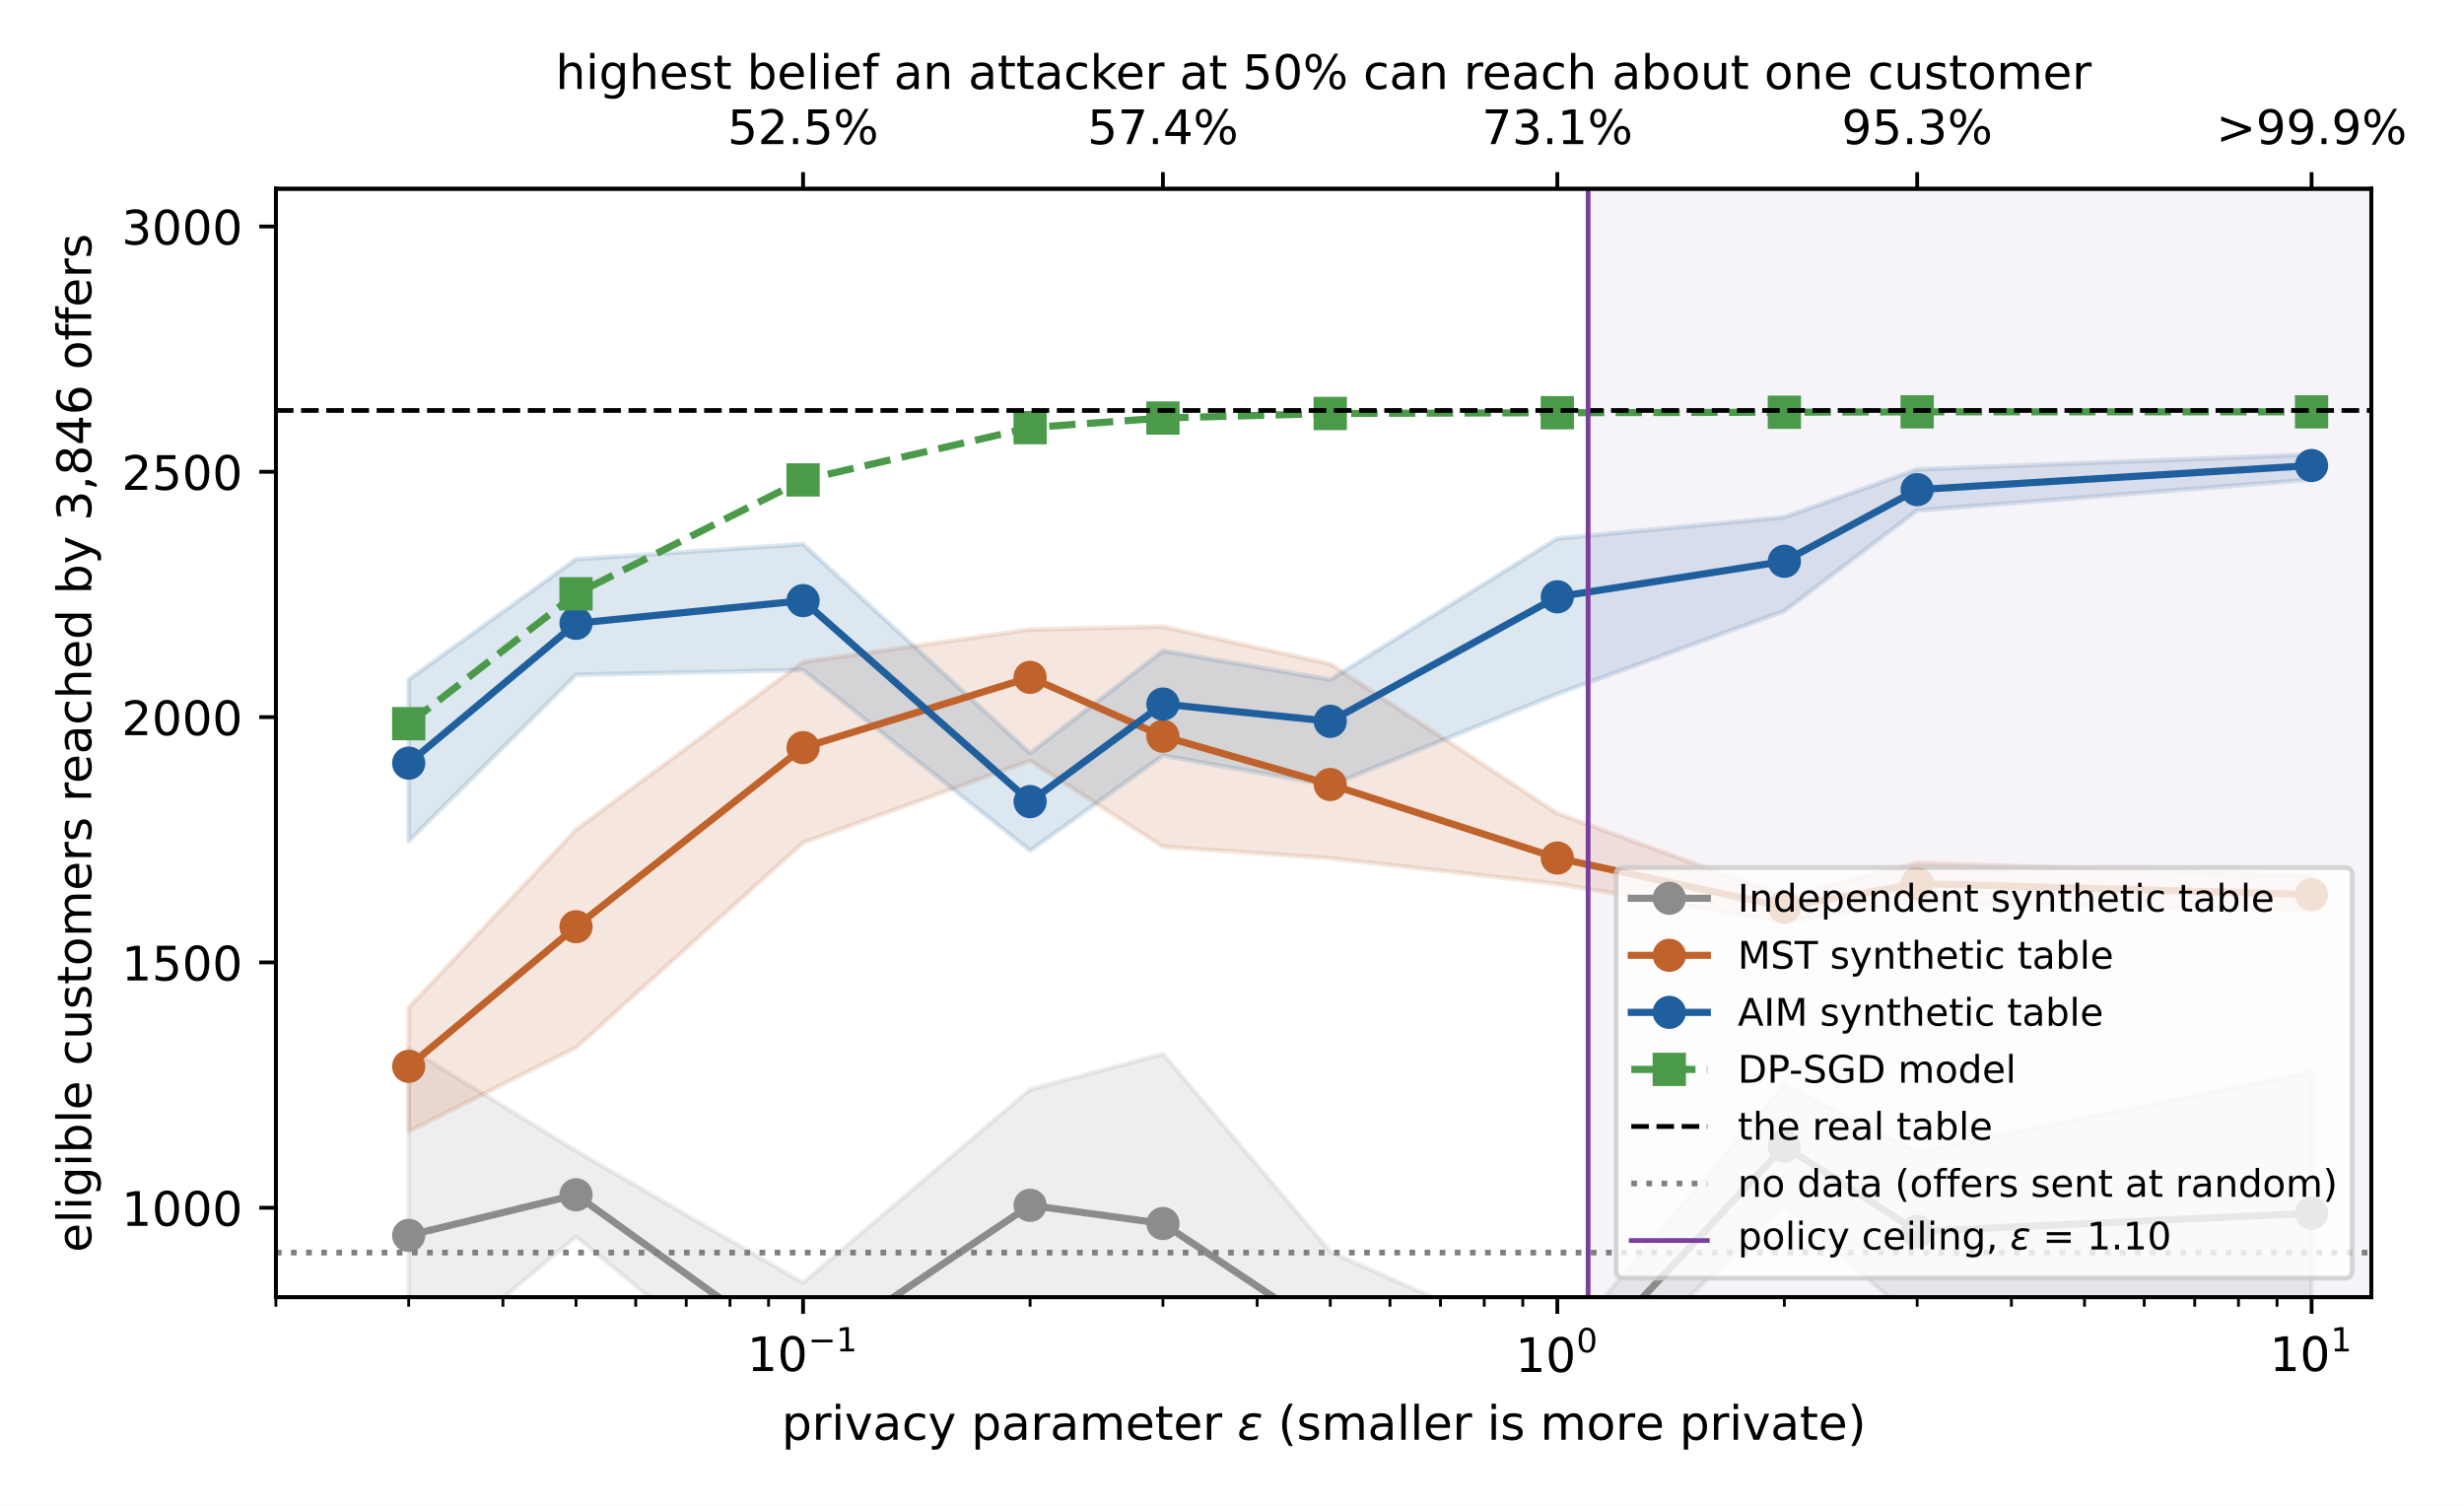
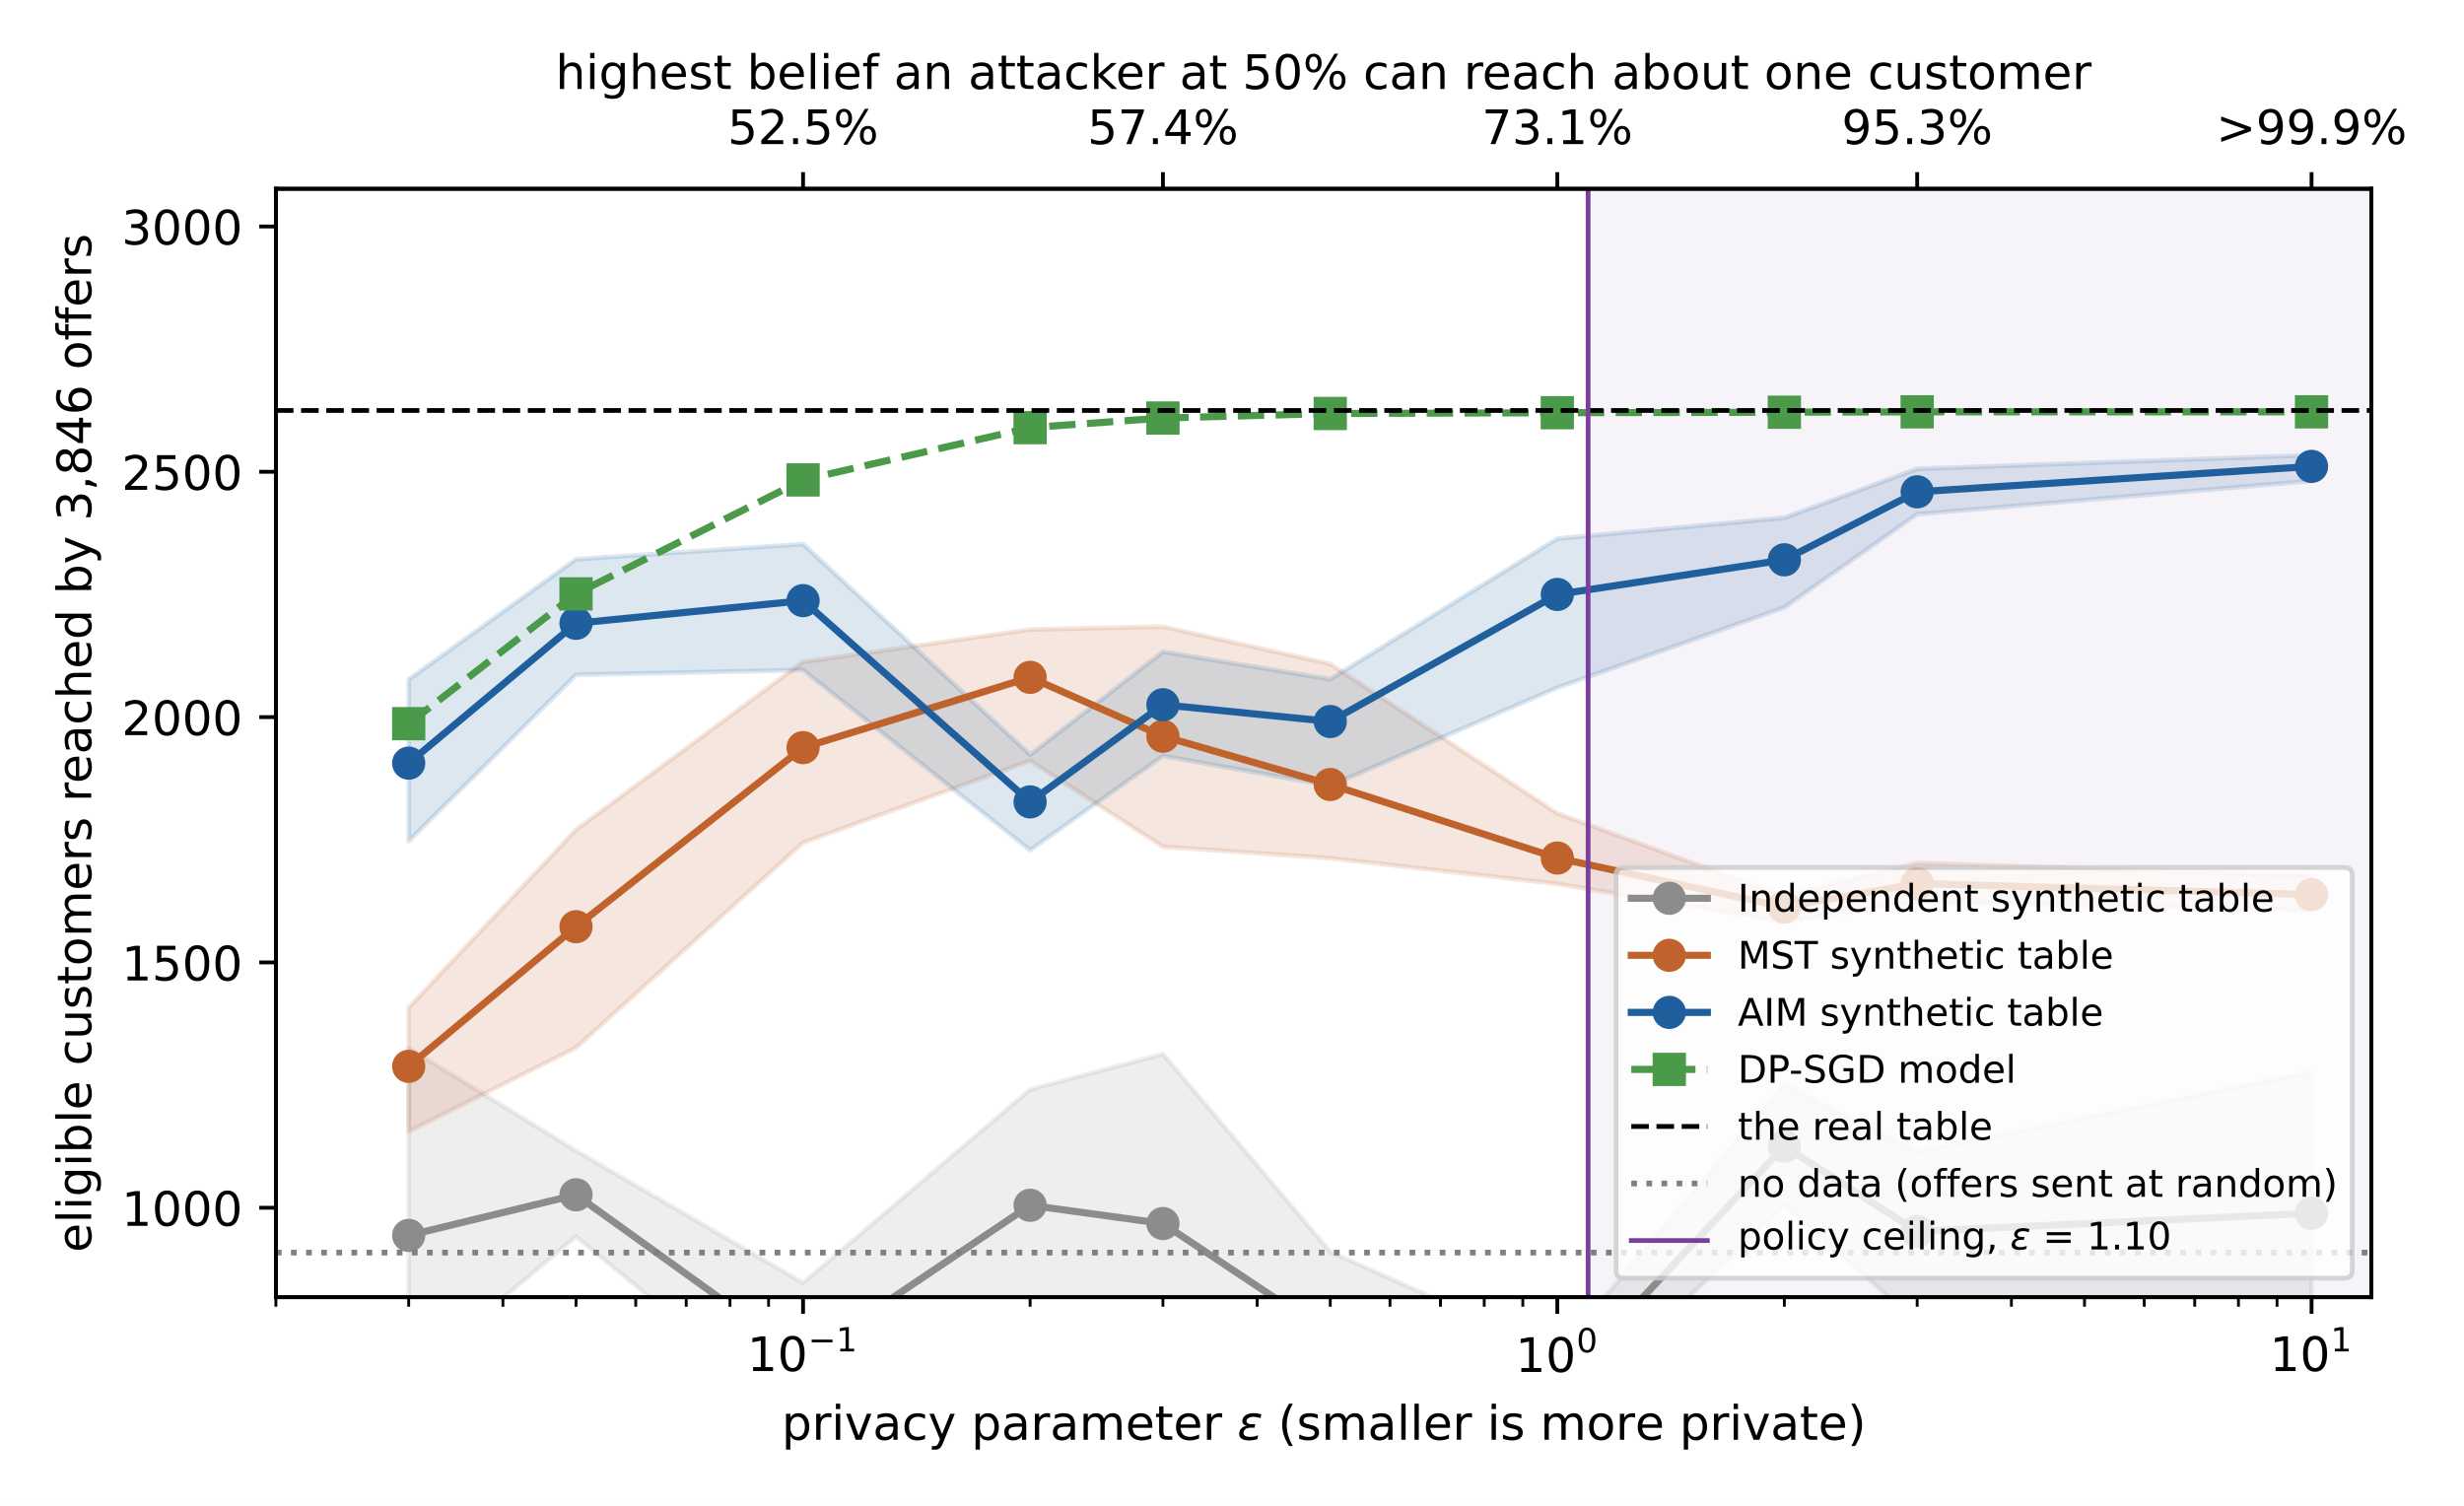
<svg xmlns="http://www.w3.org/2000/svg" xmlns:xlink="http://www.w3.org/1999/xlink" width="518.4pt" height="316.8pt" viewBox="0 0 518.4 316.8" version="1.1">
  <defs>
    <style type="text/css">*{stroke-linejoin: round; stroke-linecap: butt}</style>
  </defs>
  <g id="figure_1">
    <g id="patch_1">
      <path d="M 0 316.8  L 518.4 316.8  L 518.4 0  L 0 0  z " style="fill: #ffffff" />
    </g>
    <g id="axes_1">
      <g id="patch_2">
        <path d="M 58.042 272.915  L 498.891 272.915  L 498.891 39.72  L 58.042 39.72  z " style="fill: #ffffff" />
      </g>
      <g id="FillBetweenPolyCollection_1">
        <defs>
          <path id="m046c547643" d="M 85.985 -96.294  L 85.985 -27.052  L 121.189 -56.636  L 168.958 -17.225  L 216.726 -40.471  L 244.669 -16.956  L 279.873 -20.817  L 327.642 -17.142  L 375.411 -63.304  L 403.353 -38.592  L 486.326 -21.932  L 486.326 -91.257  L 486.326 -91.257  L 403.353 -74.473  L 375.411 -88.614  L 327.642 -32.172  L 279.873 -53.436  L 244.669 -95.055  L 216.726 -87.582  L 168.958 -46.912  L 121.189 -74.679  L 85.985 -96.294  z " style="stroke: #8c8c8c; stroke-opacity: 0.15" />
        </defs>
        <g clip-path="url(#p48dd86b86d)">
          <use xlink:href="#m046c547643" x="0" y="316.8" style="fill: #8c8c8c; fill-opacity: 0.15; stroke: #8c8c8c; stroke-opacity: 0.15" />
        </g>
      </g>
      <g id="FillBetweenPolyCollection_2">
        <defs>
          <path id="m3405b8606b" d="M 85.985 -104.82  L 85.985 -78.767  L 121.189 -96.377  L 168.958 -139.503  L 216.726 -156.742  L 244.669 -138.657  L 279.873 -136.242  L 327.642 -130.833  L 375.411 -122.864  L 403.353 -127.096  L 486.326 -125.217  L 486.326 -132.546  L 486.326 -132.546  L 403.353 -135.23  L 375.411 -128.19  L 327.642 -145.676  L 279.873 -177.098  L 244.669 -184.963  L 216.726 -184.364  L 168.958 -177.531  L 121.189 -142.229  L 85.985 -104.82  z " style="stroke: #c0622b; stroke-opacity: 0.15" />
        </defs>
        <g clip-path="url(#p48dd86b86d)">
          <use xlink:href="#m3405b8606b" x="0" y="316.8" style="fill: #c0622b; fill-opacity: 0.15; stroke: #c0622b; stroke-opacity: 0.15" />
        </g>
      </g>
      <g id="FillBetweenPolyCollection_3">
        <defs>
-           <path id="me65c56dc7b" d="M 85.985 -173.836  L 85.985 -139.834  L 121.189 -174.827  L 168.958 -175.838  L 216.726 -137.852  L 244.669 -157.836  L 279.873 -151.539  L 327.642 -170.801  L 375.411 -188.246  L 403.353 -209.407  L 486.326 -215.889  L 486.326 -221.174  L 486.326 -221.174  L 403.353 -218.057  L 375.411 -207.982  L 327.642 -203.523  L 279.873 -173.815  L 244.669 -179.885  L 216.726 -158.352  L 168.958 -202.325  L 121.189 -199.146  L 85.985 -173.836  z " style="stroke: #1f5f9e; stroke-opacity: 0.15" />
+           <path id="ma29a6dd625" d="M 85.985 -173.836  L 85.985 -139.834  L 121.189 -174.827  L 168.958 -175.838  L 216.726 -137.934  L 244.669 -157.753  L 279.873 -151.477  L 327.642 -172.122  L 375.411 -189.01  L 403.353 -208.622  L 486.326 -215.621  L 486.326 -221.03  L 486.326 -221.03  L 403.353 -218.16  L 375.411 -207.858  L 327.642 -203.482  L 279.873 -173.898  L 244.669 -179.678  L 216.726 -158.022  L 168.958 -202.325  L 121.189 -199.146  L 85.985 -173.836  z " style="stroke: #1f5f9e; stroke-opacity: 0.15" />
        </defs>
        <g clip-path="url(#p48dd86b86d)">
-           <use xlink:href="#me65c56dc7b" x="0" y="316.8" style="fill: #1f5f9e; fill-opacity: 0.15; stroke: #1f5f9e; stroke-opacity: 0.15" />
+           <use xlink:href="#ma29a6dd625" x="0" y="316.8" style="fill: #1f5f9e; fill-opacity: 0.15; stroke: #1f5f9e; stroke-opacity: 0.15" />
        </g>
      </g>
      <g id="patch_3">
        <path d="M 334.123 272.915  L 498.891 272.915  L 498.891 39.72  L 334.123 39.72  z " clip-path="url(#p48dd86b86d)" style="fill: #7a3e9d; opacity: 0.06; stroke: #7a3e9d; stroke-linejoin: miter" />
      </g>
      <g id="matplotlib.axis_1">
        <g id="xtick_1">
          <g id="line2d_1">
            <defs>
              <path id="m0643501b7b" d="M 0 0  L 0 3.5  " style="stroke: #000000; stroke-width: 0.8" />
            </defs>
            <g>
              <use xlink:href="#m0643501b7b" x="168.958" y="272.915" style="stroke: #000000; stroke-width: 0.8" />
            </g>
          </g>
          <g id="text_1">
            <g transform="translate(157.2078 289.2153)">
              <text>
                <tspan x="0" y="-0.762" style="font-size: 10px; font-family: 'DejaVu Sans'">1</tspan>
                <tspan x="6.362" y="-0.762" style="font-size: 10px; font-family: 'DejaVu Sans'">0</tspan>
                <tspan x="12.82" y="-4.892" style="font-size: 7px; font-family: 'DejaVu Sans'">−</tspan>
                <tspan x="18.686" y="-4.892" style="font-size: 7px; font-family: 'DejaVu Sans'">1</tspan>
              </text>
            </g>
          </g>
        </g>
        <g id="xtick_2">
          <g id="line2d_2">
            <g>
              <use xlink:href="#m0643501b7b" x="327.642" y="272.915" style="stroke: #000000; stroke-width: 0.8" />
            </g>
          </g>
          <g id="text_2">
            <g transform="translate(318.8418 289.3153)">
              <text>
                <tspan x="0" y="-0.675" style="font-size: 10px; font-family: 'DejaVu Sans'">1</tspan>
                <tspan x="6.362" y="-0.675" style="font-size: 10px; font-family: 'DejaVu Sans'">0</tspan>
                <tspan x="12.82" y="-4.805" style="font-size: 7px; font-family: 'DejaVu Sans'">0</tspan>
              </text>
            </g>
          </g>
        </g>
        <g id="xtick_3">
          <g id="line2d_3">
            <g>
              <use xlink:href="#m0643501b7b" x="486.326" y="272.915" style="stroke: #000000; stroke-width: 0.8" />
            </g>
          </g>
          <g id="text_3">
            <g transform="translate(477.5259 289.2153)">
              <text>
                <tspan x="0" y="-0.762" style="font-size: 10px; font-family: 'DejaVu Sans'">1</tspan>
                <tspan x="6.362" y="-0.762" style="font-size: 10px; font-family: 'DejaVu Sans'">0</tspan>
                <tspan x="12.82" y="-4.892" style="font-size: 7px; font-family: 'DejaVu Sans'">1</tspan>
              </text>
            </g>
          </g>
        </g>
        <g id="xtick_4">
          <g id="line2d_4">
            <defs>
              <path id="md805db2b2f" d="M 0 0  L 0 2  " style="stroke: #000000; stroke-width: 0.6" />
            </defs>
            <g>
              <use xlink:href="#md805db2b2f" x="58.042" y="272.915" style="stroke: #000000; stroke-width: 0.6" />
            </g>
          </g>
        </g>
        <g id="xtick_5">
          <g id="line2d_5">
            <g>
              <use xlink:href="#md805db2b2f" x="85.985" y="272.915" style="stroke: #000000; stroke-width: 0.6" />
            </g>
          </g>
        </g>
        <g id="xtick_6">
          <g id="line2d_6">
            <g>
              <use xlink:href="#md805db2b2f" x="105.811" y="272.915" style="stroke: #000000; stroke-width: 0.6" />
            </g>
          </g>
        </g>
        <g id="xtick_7">
          <g id="line2d_7">
            <g>
              <use xlink:href="#md805db2b2f" x="121.189" y="272.915" style="stroke: #000000; stroke-width: 0.6" />
            </g>
          </g>
        </g>
        <g id="xtick_8">
          <g id="line2d_8">
            <g>
              <use xlink:href="#md805db2b2f" x="133.754" y="272.915" style="stroke: #000000; stroke-width: 0.6" />
            </g>
          </g>
        </g>
        <g id="xtick_9">
          <g id="line2d_9">
            <g>
              <use xlink:href="#md805db2b2f" x="144.377" y="272.915" style="stroke: #000000; stroke-width: 0.6" />
            </g>
          </g>
        </g>
        <g id="xtick_10">
          <g id="line2d_10">
            <g>
              <use xlink:href="#md805db2b2f" x="153.58" y="272.915" style="stroke: #000000; stroke-width: 0.6" />
            </g>
          </g>
        </g>
        <g id="xtick_11">
          <g id="line2d_11">
            <g>
              <use xlink:href="#md805db2b2f" x="161.697" y="272.915" style="stroke: #000000; stroke-width: 0.6" />
            </g>
          </g>
        </g>
        <g id="xtick_12">
          <g id="line2d_12">
            <g>
              <use xlink:href="#md805db2b2f" x="216.726" y="272.915" style="stroke: #000000; stroke-width: 0.6" />
            </g>
          </g>
        </g>
        <g id="xtick_13">
          <g id="line2d_13">
            <g>
              <use xlink:href="#md805db2b2f" x="244.669" y="272.915" style="stroke: #000000; stroke-width: 0.6" />
            </g>
          </g>
        </g>
        <g id="xtick_14">
          <g id="line2d_14">
            <g>
              <use xlink:href="#md805db2b2f" x="264.495" y="272.915" style="stroke: #000000; stroke-width: 0.6" />
            </g>
          </g>
        </g>
        <g id="xtick_15">
          <g id="line2d_15">
            <g>
              <use xlink:href="#md805db2b2f" x="279.873" y="272.915" style="stroke: #000000; stroke-width: 0.6" />
            </g>
          </g>
        </g>
        <g id="xtick_16">
          <g id="line2d_16">
            <g>
              <use xlink:href="#md805db2b2f" x="292.438" y="272.915" style="stroke: #000000; stroke-width: 0.6" />
            </g>
          </g>
        </g>
        <g id="xtick_17">
          <g id="line2d_17">
            <g>
              <use xlink:href="#md805db2b2f" x="303.061" y="272.915" style="stroke: #000000; stroke-width: 0.6" />
            </g>
          </g>
        </g>
        <g id="xtick_18">
          <g id="line2d_18">
            <g>
              <use xlink:href="#md805db2b2f" x="312.264" y="272.915" style="stroke: #000000; stroke-width: 0.6" />
            </g>
          </g>
        </g>
        <g id="xtick_19">
          <g id="line2d_19">
            <g>
              <use xlink:href="#md805db2b2f" x="320.381" y="272.915" style="stroke: #000000; stroke-width: 0.6" />
            </g>
          </g>
        </g>
        <g id="xtick_20">
          <g id="line2d_20">
            <g>
              <use xlink:href="#md805db2b2f" x="375.411" y="272.915" style="stroke: #000000; stroke-width: 0.6" />
            </g>
          </g>
        </g>
        <g id="xtick_21">
          <g id="line2d_21">
            <g>
              <use xlink:href="#md805db2b2f" x="403.353" y="272.915" style="stroke: #000000; stroke-width: 0.6" />
            </g>
          </g>
        </g>
        <g id="xtick_22">
          <g id="line2d_22">
            <g>
              <use xlink:href="#md805db2b2f" x="423.179" y="272.915" style="stroke: #000000; stroke-width: 0.6" />
            </g>
          </g>
        </g>
        <g id="xtick_23">
          <g id="line2d_23">
            <g>
              <use xlink:href="#md805db2b2f" x="438.557" y="272.915" style="stroke: #000000; stroke-width: 0.6" />
            </g>
          </g>
        </g>
        <g id="xtick_24">
          <g id="line2d_24">
            <g>
              <use xlink:href="#md805db2b2f" x="451.122" y="272.915" style="stroke: #000000; stroke-width: 0.6" />
            </g>
          </g>
        </g>
        <g id="xtick_25">
          <g id="line2d_25">
            <g>
              <use xlink:href="#md805db2b2f" x="461.745" y="272.915" style="stroke: #000000; stroke-width: 0.6" />
            </g>
          </g>
        </g>
        <g id="xtick_26">
          <g id="line2d_26">
            <g>
              <use xlink:href="#md805db2b2f" x="470.948" y="272.915" style="stroke: #000000; stroke-width: 0.6" />
            </g>
          </g>
        </g>
        <g id="xtick_27">
          <g id="line2d_27">
            <g>
              <use xlink:href="#md805db2b2f" x="479.065" y="272.915" style="stroke: #000000; stroke-width: 0.6" />
            </g>
          </g>
        </g>
        <g id="text_4">
          <g transform="translate(164.4665 303.3177)">
            <text>
              <tspan x="0" y="-0.406" style="font-size: 10px; font-family: 'DejaVu Sans'">p</tspan>
              <tspan x="6.348" y="-0.406" style="font-size: 10px; font-family: 'DejaVu Sans'">r</tspan>
              <tspan x="10.459" y="-0.406" style="font-size: 10px; font-family: 'DejaVu Sans'">i</tspan>
              <tspan x="13.237" y="-0.406" style="font-size: 10px; font-family: 'DejaVu Sans'">v</tspan>
              <tspan x="19.155" y="-0.406" style="font-size: 10px; font-family: 'DejaVu Sans'">a</tspan>
              <tspan x="25.283" y="-0.406" style="font-size: 10px; font-family: 'DejaVu Sans'">c</tspan>
              <tspan x="30.781" y="-0.406" style="font-size: 10px; font-family: 'DejaVu Sans'">y</tspan>
              <tspan x="36.699" y="-0.406" style="font-size: 10px; font-family: 'DejaVu Sans'"> </tspan>
              <tspan x="39.878" y="-0.406" style="font-size: 10px; font-family: 'DejaVu Sans'">p</tspan>
              <tspan x="46.226" y="-0.406" style="font-size: 10px; font-family: 'DejaVu Sans'">a</tspan>
              <tspan x="52.354" y="-0.406" style="font-size: 10px; font-family: 'DejaVu Sans'">r</tspan>
              <tspan x="56.465" y="-0.406" style="font-size: 10px; font-family: 'DejaVu Sans'">a</tspan>
              <tspan x="62.593" y="-0.406" style="font-size: 10px; font-family: 'DejaVu Sans'">m</tspan>
              <tspan x="72.334" y="-0.406" style="font-size: 10px; font-family: 'DejaVu Sans'">e</tspan>
              <tspan x="78.486" y="-0.406" style="font-size: 10px; font-family: 'DejaVu Sans'">t</tspan>
              <tspan x="82.407" y="-0.406" style="font-size: 10px; font-family: 'DejaVu Sans'">e</tspan>
              <tspan x="88.56" y="-0.406" style="font-size: 10px; font-family: 'DejaVu Sans'">r</tspan>
              <tspan x="92.671" y="-0.406" style="font-size: 10px; font-family: 'DejaVu Sans'"> </tspan>
              <tspan x="101.255" y="-0.406" style="font-size: 10px; font-family: 'DejaVu Sans'"> </tspan>
              <tspan x="104.434" y="-0.406" style="font-size: 10px; font-family: 'DejaVu Sans'">(</tspan>
              <tspan x="108.335" y="-0.406" style="font-size: 10px; font-family: 'DejaVu Sans'">s</tspan>
              <tspan x="113.545" y="-0.406" style="font-size: 10px; font-family: 'DejaVu Sans'">m</tspan>
              <tspan x="123.286" y="-0.406" style="font-size: 10px; font-family: 'DejaVu Sans'">a</tspan>
              <tspan x="129.414" y="-0.406" style="font-size: 10px; font-family: 'DejaVu Sans'">l</tspan>
              <tspan x="132.192" y="-0.406" style="font-size: 10px; font-family: 'DejaVu Sans'">l</tspan>
              <tspan x="134.971" y="-0.406" style="font-size: 10px; font-family: 'DejaVu Sans'">e</tspan>
              <tspan x="141.123" y="-0.406" style="font-size: 10px; font-family: 'DejaVu Sans'">r</tspan>
              <tspan x="145.234" y="-0.406" style="font-size: 10px; font-family: 'DejaVu Sans'"> </tspan>
              <tspan x="148.413" y="-0.406" style="font-size: 10px; font-family: 'DejaVu Sans'">i</tspan>
              <tspan x="151.191" y="-0.406" style="font-size: 10px; font-family: 'DejaVu Sans'">s</tspan>
              <tspan x="156.401" y="-0.406" style="font-size: 10px; font-family: 'DejaVu Sans'"> </tspan>
              <tspan x="159.58" y="-0.406" style="font-size: 10px; font-family: 'DejaVu Sans'">m</tspan>
              <tspan x="169.321" y="-0.406" style="font-size: 10px; font-family: 'DejaVu Sans'">o</tspan>
              <tspan x="175.439" y="-0.406" style="font-size: 10px; font-family: 'DejaVu Sans'">r</tspan>
              <tspan x="179.551" y="-0.406" style="font-size: 10px; font-family: 'DejaVu Sans'">e</tspan>
              <tspan x="185.703" y="-0.406" style="font-size: 10px; font-family: 'DejaVu Sans'"> </tspan>
              <tspan x="188.882" y="-0.406" style="font-size: 10px; font-family: 'DejaVu Sans'">p</tspan>
              <tspan x="195.229" y="-0.406" style="font-size: 10px; font-family: 'DejaVu Sans'">r</tspan>
              <tspan x="199.341" y="-0.406" style="font-size: 10px; font-family: 'DejaVu Sans'">i</tspan>
              <tspan x="202.119" y="-0.406" style="font-size: 10px; font-family: 'DejaVu Sans'">v</tspan>
              <tspan x="208.037" y="-0.406" style="font-size: 10px; font-family: 'DejaVu Sans'">a</tspan>
              <tspan x="214.165" y="-0.406" style="font-size: 10px; font-family: 'DejaVu Sans'">t</tspan>
              <tspan x="218.086" y="-0.406" style="font-size: 10px; font-family: 'DejaVu Sans'">e</tspan>
              <tspan x="224.238" y="-0.406" style="font-size: 10px; font-family: 'DejaVu Sans'">)</tspan>
              <tspan x="95.85" y="-0.406" style="font-style: oblique; font-size: 10px; font-family: 'DejaVu Sans'">ε</tspan>
            </text>
          </g>
        </g>
      </g>
      <g id="matplotlib.axis_2">
        <g id="ytick_1">
          <g id="line2d_28">
            <defs>
              <path id="m30115513dc" d="M 0 0  L -3.5 0  " style="stroke: #000000; stroke-width: 0.8" />
            </defs>
            <g>
              <use xlink:href="#m30115513dc" x="58.042" y="254.095" style="stroke: #000000; stroke-width: 0.8" />
            </g>
          </g>
          <g id="text_5">
            <text style="font-size: 10px; font-family: 'DejaVu Sans', 'Bitstream Vera Sans', 'Computer Modern Sans Serif', 'Lucida Grande', 'Verdana', 'Geneva', 'Lucid', 'Arial', 'Helvetica', 'Avant Garde', sans-serif; text-anchor: end" x="51.042" y="257.894" transform="rotate(-0 51.04234 257.8937)">1000</text>
          </g>
        </g>
        <g id="ytick_2">
          <g id="line2d_29">
            <g>
              <use xlink:href="#m30115513dc" x="58.042" y="202.483" style="stroke: #000000; stroke-width: 0.8" />
            </g>
          </g>
          <g id="text_6">
            <text style="font-size: 10px; font-family: 'DejaVu Sans', 'Bitstream Vera Sans', 'Computer Modern Sans Serif', 'Lucida Grande', 'Verdana', 'Geneva', 'Lucid', 'Arial', 'Helvetica', 'Avant Garde', sans-serif; text-anchor: end" x="51.042" y="206.282" transform="rotate(-0 51.04234 206.2819)">1500</text>
          </g>
        </g>
        <g id="ytick_3">
          <g id="line2d_30">
            <g>
              <use xlink:href="#m30115513dc" x="58.042" y="150.871" style="stroke: #000000; stroke-width: 0.8" />
            </g>
          </g>
          <g id="text_7">
            <text style="font-size: 10px; font-family: 'DejaVu Sans', 'Bitstream Vera Sans', 'Computer Modern Sans Serif', 'Lucida Grande', 'Verdana', 'Geneva', 'Lucid', 'Arial', 'Helvetica', 'Avant Garde', sans-serif; text-anchor: end" x="51.042" y="154.67" transform="rotate(-0 51.04234 154.6701)">2000</text>
          </g>
        </g>
        <g id="ytick_4">
          <g id="line2d_31">
            <g>
              <use xlink:href="#m30115513dc" x="58.042" y="99.259" style="stroke: #000000; stroke-width: 0.8" />
            </g>
          </g>
          <g id="text_8">
            <text style="font-size: 10px; font-family: 'DejaVu Sans', 'Bitstream Vera Sans', 'Computer Modern Sans Serif', 'Lucida Grande', 'Verdana', 'Geneva', 'Lucid', 'Arial', 'Helvetica', 'Avant Garde', sans-serif; text-anchor: end" x="51.042" y="103.058" transform="rotate(-0 51.04234 103.0582)">2500</text>
          </g>
        </g>
        <g id="ytick_5">
          <g id="line2d_32">
            <g>
              <use xlink:href="#m30115513dc" x="58.042" y="47.648" style="stroke: #000000; stroke-width: 0.8" />
            </g>
          </g>
          <g id="text_9">
            <text style="font-size: 10px; font-family: 'DejaVu Sans', 'Bitstream Vera Sans', 'Computer Modern Sans Serif', 'Lucida Grande', 'Verdana', 'Geneva', 'Lucid', 'Arial', 'Helvetica', 'Avant Garde', sans-serif; text-anchor: end" x="51.042" y="51.446" transform="rotate(-0 51.04234 51.44641)">3000</text>
          </g>
        </g>
        <g id="text_10">
          <text style="font-size: 10px; font-family: 'DejaVu Sans', 'Bitstream Vera Sans', 'Computer Modern Sans Serif', 'Lucida Grande', 'Verdana', 'Geneva', 'Lucid', 'Arial', 'Helvetica', 'Avant Garde', sans-serif; text-anchor: middle" x="19.19" y="156.318" transform="rotate(-90 19.19 156.3177)">eligible customers reached by 3,846 offers</text>
        </g>
      </g>
      <g id="line2d_33">
        <path d="M 85.985 259.917  L 121.189 251.37  L 168.958 285.702  L 216.726 253.579  L 244.669 257.419  L 279.873 280.83  L 327.642 292.164  L 375.411 241.151  L 403.353 259.07  L 486.326 255.251  " clip-path="url(#p48dd86b86d)" style="fill: none; stroke: #8c8c8c; stroke-width: 1.5; stroke-linecap: square" />
        <defs>
          <path id="m89b5299bce" d="M 0 3  C 0.796 3 1.559 2.684 2.121 2.121  C 2.684 1.559 3 0.796 3 0  C 3 -0.796 2.684 -1.559 2.121 -2.121  C 1.559 -2.684 0.796 -3 0 -3  C -0.796 -3 -1.559 -2.684 -2.121 -2.121  C -2.684 -1.559 -3 -0.796 -3 0  C -3 0.796 -2.684 1.559 -2.121 2.121  C -1.559 2.684 -0.796 3 0 3  z " style="stroke: #8c8c8c" />
        </defs>
        <g clip-path="url(#p48dd86b86d)">
          <use xlink:href="#m89b5299bce" x="85.985" y="259.917" style="fill: #8c8c8c; stroke: #8c8c8c" />
          <use xlink:href="#m89b5299bce" x="121.189" y="251.37" style="fill: #8c8c8c; stroke: #8c8c8c" />
          <use xlink:href="#m89b5299bce" x="168.958" y="285.702" style="fill: #8c8c8c; stroke: #8c8c8c" />
          <use xlink:href="#m89b5299bce" x="216.726" y="253.579" style="fill: #8c8c8c; stroke: #8c8c8c" />
          <use xlink:href="#m89b5299bce" x="244.669" y="257.419" style="fill: #8c8c8c; stroke: #8c8c8c" />
          <use xlink:href="#m89b5299bce" x="279.873" y="280.83" style="fill: #8c8c8c; stroke: #8c8c8c" />
          <use xlink:href="#m89b5299bce" x="327.642" y="292.164" style="fill: #8c8c8c; stroke: #8c8c8c" />
          <use xlink:href="#m89b5299bce" x="375.411" y="241.151" style="fill: #8c8c8c; stroke: #8c8c8c" />
          <use xlink:href="#m89b5299bce" x="403.353" y="259.07" style="fill: #8c8c8c; stroke: #8c8c8c" />
          <use xlink:href="#m89b5299bce" x="486.326" y="255.251" style="fill: #8c8c8c; stroke: #8c8c8c" />
        </g>
      </g>
      <g id="line2d_34">
        <path d="M 85.985 224.346  L 121.189 194.968  L 168.958 157.292  L 216.726 142.51  L 244.669 154.897  L 279.873 165.054  L 327.642 180.517  L 375.411 190.839  L 403.353 185.885  L 486.326 188.218  " clip-path="url(#p48dd86b86d)" style="fill: none; stroke: #c0622b; stroke-width: 1.5; stroke-linecap: square" />
        <defs>
          <path id="m8ba2388295" d="M 0 3  C 0.796 3 1.559 2.684 2.121 2.121  C 2.684 1.559 3 0.796 3 0  C 3 -0.796 2.684 -1.559 2.121 -2.121  C 1.559 -2.684 0.796 -3 0 -3  C -0.796 -3 -1.559 -2.684 -2.121 -2.121  C -2.684 -1.559 -3 -0.796 -3 0  C -3 0.796 -2.684 1.559 -2.121 2.121  C -1.559 2.684 -0.796 3 0 3  z " style="stroke: #c0622b" />
        </defs>
        <g clip-path="url(#p48dd86b86d)">
          <use xlink:href="#m8ba2388295" x="85.985" y="224.346" style="fill: #c0622b; stroke: #c0622b" />
          <use xlink:href="#m8ba2388295" x="121.189" y="194.968" style="fill: #c0622b; stroke: #c0622b" />
          <use xlink:href="#m8ba2388295" x="168.958" y="157.292" style="fill: #c0622b; stroke: #c0622b" />
          <use xlink:href="#m8ba2388295" x="216.726" y="142.51" style="fill: #c0622b; stroke: #c0622b" />
          <use xlink:href="#m8ba2388295" x="244.669" y="154.897" style="fill: #c0622b; stroke: #c0622b" />
          <use xlink:href="#m8ba2388295" x="279.873" y="165.054" style="fill: #c0622b; stroke: #c0622b" />
          <use xlink:href="#m8ba2388295" x="327.642" y="180.517" style="fill: #c0622b; stroke: #c0622b" />
          <use xlink:href="#m8ba2388295" x="375.411" y="190.839" style="fill: #c0622b; stroke: #c0622b" />
          <use xlink:href="#m8ba2388295" x="403.353" y="185.885" style="fill: #c0622b; stroke: #c0622b" />
          <use xlink:href="#m8ba2388295" x="486.326" y="188.218" style="fill: #c0622b; stroke: #c0622b" />
        </g>
      </g>
      <g id="line2d_35">
-         <path d="M 85.985 160.554  L 121.189 131.135  L 168.958 126.366  L 216.726 168.646  L 244.669 148.125  L 279.873 151.759  L 327.642 125.561  L 375.411 118.087  L 403.353 103.017  L 486.326 97.938  " clip-path="url(#p48dd86b86d)" style="fill: none; stroke: #1f5f9e; stroke-width: 1.5; stroke-linecap: square" />
+         <path d="M 85.985 160.554  L 121.189 131.135  L 168.958 126.366  L 216.726 168.708  L 244.669 148.27  L 279.873 151.8  L 327.642 125.065  L 375.411 117.778  L 403.353 103.471  L 486.326 98.124  " clip-path="url(#p48dd86b86d)" style="fill: none; stroke: #1f5f9e; stroke-width: 1.5; stroke-linecap: square" />
        <defs>
          <path id="m212df8977a" d="M 0 3  C 0.796 3 1.559 2.684 2.121 2.121  C 2.684 1.559 3 0.796 3 0  C 3 -0.796 2.684 -1.559 2.121 -2.121  C 1.559 -2.684 0.796 -3 0 -3  C -0.796 -3 -1.559 -2.684 -2.121 -2.121  C -2.684 -1.559 -3 -0.796 -3 0  C -3 0.796 -2.684 1.559 -2.121 2.121  C -1.559 2.684 -0.796 3 0 3  z " style="stroke: #1f5f9e" />
        </defs>
        <g clip-path="url(#p48dd86b86d)">
          <use xlink:href="#m212df8977a" x="85.985" y="160.554" style="fill: #1f5f9e; stroke: #1f5f9e" />
          <use xlink:href="#m212df8977a" x="121.189" y="131.135" style="fill: #1f5f9e; stroke: #1f5f9e" />
          <use xlink:href="#m212df8977a" x="168.958" y="126.366" style="fill: #1f5f9e; stroke: #1f5f9e" />
-           <use xlink:href="#m212df8977a" x="216.726" y="168.646" style="fill: #1f5f9e; stroke: #1f5f9e" />
-           <use xlink:href="#m212df8977a" x="244.669" y="148.125" style="fill: #1f5f9e; stroke: #1f5f9e" />
-           <use xlink:href="#m212df8977a" x="279.873" y="151.759" style="fill: #1f5f9e; stroke: #1f5f9e" />
-           <use xlink:href="#m212df8977a" x="327.642" y="125.561" style="fill: #1f5f9e; stroke: #1f5f9e" />
-           <use xlink:href="#m212df8977a" x="375.411" y="118.087" style="fill: #1f5f9e; stroke: #1f5f9e" />
-           <use xlink:href="#m212df8977a" x="403.353" y="103.017" style="fill: #1f5f9e; stroke: #1f5f9e" />
-           <use xlink:href="#m212df8977a" x="486.326" y="97.938" style="fill: #1f5f9e; stroke: #1f5f9e" />
+           <use xlink:href="#m212df8977a" x="216.726" y="168.708" style="fill: #1f5f9e; stroke: #1f5f9e" />
+           <use xlink:href="#m212df8977a" x="244.669" y="148.27" style="fill: #1f5f9e; stroke: #1f5f9e" />
+           <use xlink:href="#m212df8977a" x="279.873" y="151.8" style="fill: #1f5f9e; stroke: #1f5f9e" />
+           <use xlink:href="#m212df8977a" x="327.642" y="125.065" style="fill: #1f5f9e; stroke: #1f5f9e" />
+           <use xlink:href="#m212df8977a" x="375.411" y="117.778" style="fill: #1f5f9e; stroke: #1f5f9e" />
+           <use xlink:href="#m212df8977a" x="403.353" y="103.471" style="fill: #1f5f9e; stroke: #1f5f9e" />
+           <use xlink:href="#m212df8977a" x="486.326" y="98.124" style="fill: #1f5f9e; stroke: #1f5f9e" />
        </g>
      </g>
      <g id="line2d_36">
        <path d="M 85.985 152.254  L 121.189 124.941  L 168.958 100.973  L 216.726 89.969  L 244.669 87.946  L 279.873 86.996  L 327.642 86.831  L 375.411 86.728  L 403.353 86.645  L 486.326 86.645  " clip-path="url(#p48dd86b86d)" style="fill: none; stroke-dasharray: 5.55,2.4; stroke-dashoffset: 0; stroke: #4a9a4a; stroke-width: 1.5" />
        <defs>
          <path id="mf3610e5240" d="M -3 3  L 3 3  L 3 -3  L -3 -3  z " style="stroke: #4a9a4a; stroke-linejoin: miter" />
        </defs>
        <g clip-path="url(#p48dd86b86d)">
          <use xlink:href="#mf3610e5240" x="85.985" y="152.254" style="fill: #4a9a4a; stroke: #4a9a4a; stroke-linejoin: miter" />
          <use xlink:href="#mf3610e5240" x="121.189" y="124.941" style="fill: #4a9a4a; stroke: #4a9a4a; stroke-linejoin: miter" />
          <use xlink:href="#mf3610e5240" x="168.958" y="100.973" style="fill: #4a9a4a; stroke: #4a9a4a; stroke-linejoin: miter" />
          <use xlink:href="#mf3610e5240" x="216.726" y="89.969" style="fill: #4a9a4a; stroke: #4a9a4a; stroke-linejoin: miter" />
          <use xlink:href="#mf3610e5240" x="244.669" y="87.946" style="fill: #4a9a4a; stroke: #4a9a4a; stroke-linejoin: miter" />
          <use xlink:href="#mf3610e5240" x="279.873" y="86.996" style="fill: #4a9a4a; stroke: #4a9a4a; stroke-linejoin: miter" />
          <use xlink:href="#mf3610e5240" x="327.642" y="86.831" style="fill: #4a9a4a; stroke: #4a9a4a; stroke-linejoin: miter" />
          <use xlink:href="#mf3610e5240" x="375.411" y="86.728" style="fill: #4a9a4a; stroke: #4a9a4a; stroke-linejoin: miter" />
          <use xlink:href="#mf3610e5240" x="403.353" y="86.645" style="fill: #4a9a4a; stroke: #4a9a4a; stroke-linejoin: miter" />
          <use xlink:href="#mf3610e5240" x="486.326" y="86.645" style="fill: #4a9a4a; stroke: #4a9a4a; stroke-linejoin: miter" />
        </g>
      </g>
      <g id="line2d_37">
        <path d="M 58.042 86.356  L 498.891 86.356  " clip-path="url(#p48dd86b86d)" style="fill: none; stroke-dasharray: 3.7,1.6; stroke-dashoffset: 0; stroke: #000000" />
      </g>
      <g id="line2d_38">
        <path d="M 58.042 263.537  L 498.891 263.537  " clip-path="url(#p48dd86b86d)" style="fill: none; stroke-dasharray: 1.2,1.98; stroke-dashoffset: 0; stroke: #808080; stroke-width: 1.2" />
      </g>
      <g id="line2d_39">
        <path d="M 334.123 272.915  L 334.123 39.72  " clip-path="url(#p48dd86b86d)" style="fill: none; stroke: #7a3e9d; stroke-linecap: square" />
      </g>
      <g id="patch_4">
        <path d="M 58.042 272.915  L 58.042 39.72  " style="fill: none; stroke: #000000; stroke-width: 0.8; stroke-linejoin: miter; stroke-linecap: square" />
      </g>
      <g id="patch_5">
        <path d="M 498.891 272.915  L 498.891 39.72  " style="fill: none; stroke: #000000; stroke-width: 0.8; stroke-linejoin: miter; stroke-linecap: square" />
      </g>
      <g id="patch_6">
        <path d="M 58.042 272.915  L 498.891 272.915  " style="fill: none; stroke: #000000; stroke-width: 0.8; stroke-linejoin: miter; stroke-linecap: square" />
      </g>
      <g id="patch_7">
        <path d="M 58.042 39.72  L 498.891 39.72  " style="fill: none; stroke: #000000; stroke-width: 0.8; stroke-linejoin: miter; stroke-linecap: square" />
      </g>
      <g id="legend_1">
        <g id="patch_8">
          <path d="M 341.603 268.915  L 493.291 268.915  Q 494.891 268.915 494.891 267.315  L 494.891 184.11  Q 494.891 182.51 493.291 182.51  L 341.603 182.51  Q 340.003 182.51 340.003 184.11  L 340.003 267.315  Q 340.003 268.915 341.603 268.915  z " style="fill: #ffffff; opacity: 0.8; stroke: #cccccc; stroke-linejoin: miter" />
        </g>
        <g id="line2d_40">
          <path d="M 343.203 188.988  L 351.203 188.988  L 359.203 188.988  " style="fill: none; stroke: #8c8c8c; stroke-width: 1.5; stroke-linecap: square" />
          <g>
            <use xlink:href="#m89b5299bce" x="351.203" y="188.988" style="fill: #8c8c8c; stroke: #8c8c8c" />
          </g>
        </g>
        <g id="text_11">
          <text style="font-size: 8px; font-family: 'DejaVu Sans', 'Bitstream Vera Sans', 'Computer Modern Sans Serif', 'Lucida Grande', 'Verdana', 'Geneva', 'Lucid', 'Arial', 'Helvetica', 'Avant Garde', sans-serif; text-anchor: start" x="365.603" y="191.788" transform="rotate(-0 365.6032 191.7884)">Independent synthetic table</text>
        </g>
        <g id="line2d_41">
          <path d="M 343.203 200.989  L 351.203 200.989  L 359.203 200.989  " style="fill: none; stroke: #c0622b; stroke-width: 1.5; stroke-linecap: square" />
          <g>
            <use xlink:href="#m8ba2388295" x="351.203" y="200.989" style="fill: #c0622b; stroke: #c0622b" />
          </g>
        </g>
        <g id="text_12">
          <text style="font-size: 8px; font-family: 'DejaVu Sans', 'Bitstream Vera Sans', 'Computer Modern Sans Serif', 'Lucida Grande', 'Verdana', 'Geneva', 'Lucid', 'Arial', 'Helvetica', 'Avant Garde', sans-serif; text-anchor: start" x="365.603" y="203.789" transform="rotate(-0 365.6032 203.7891)">MST synthetic table</text>
        </g>
        <g id="line2d_42">
          <path d="M 343.203 212.99  L 351.203 212.99  L 359.203 212.99  " style="fill: none; stroke: #1f5f9e; stroke-width: 1.5; stroke-linecap: square" />
          <g>
            <use xlink:href="#m212df8977a" x="351.203" y="212.99" style="fill: #1f5f9e; stroke: #1f5f9e" />
          </g>
        </g>
        <g id="text_13">
          <text style="font-size: 8px; font-family: 'DejaVu Sans', 'Bitstream Vera Sans', 'Computer Modern Sans Serif', 'Lucida Grande', 'Verdana', 'Geneva', 'Lucid', 'Arial', 'Helvetica', 'Avant Garde', sans-serif; text-anchor: start" x="365.603" y="215.79" transform="rotate(-0 365.6032 215.7897)">AIM synthetic table</text>
        </g>
        <g id="line2d_43">
          <path d="M 343.203 224.99  L 351.203 224.99  L 359.203 224.99  " style="fill: none; stroke-dasharray: 5.55,2.4; stroke-dashoffset: 0; stroke: #4a9a4a; stroke-width: 1.5" />
          <g>
            <use xlink:href="#mf3610e5240" x="351.203" y="224.99" style="fill: #4a9a4a; stroke: #4a9a4a; stroke-linejoin: miter" />
          </g>
        </g>
        <g id="text_14">
          <text style="font-size: 8px; font-family: 'DejaVu Sans', 'Bitstream Vera Sans', 'Computer Modern Sans Serif', 'Lucida Grande', 'Verdana', 'Geneva', 'Lucid', 'Arial', 'Helvetica', 'Avant Garde', sans-serif; text-anchor: start" x="365.603" y="227.79" transform="rotate(-0 365.6032 227.7903)">DP-SGD model</text>
        </g>
        <g id="line2d_44">
          <path d="M 343.203 236.991  L 351.203 236.991  L 359.203 236.991  " style="fill: none; stroke-dasharray: 3.7,1.6; stroke-dashoffset: 0; stroke: #000000" />
        </g>
        <g id="text_15">
          <text style="font-size: 8px; font-family: 'DejaVu Sans', 'Bitstream Vera Sans', 'Computer Modern Sans Serif', 'Lucida Grande', 'Verdana', 'Geneva', 'Lucid', 'Arial', 'Helvetica', 'Avant Garde', sans-serif; text-anchor: start" x="365.603" y="239.791" transform="rotate(-0 365.6032 239.7909)">the real table</text>
        </g>
        <g id="line2d_45">
          <path d="M 343.203 248.992  L 351.203 248.992  L 359.203 248.992  " style="fill: none; stroke-dasharray: 1.2,1.98; stroke-dashoffset: 0; stroke: #808080; stroke-width: 1.2" />
        </g>
        <g id="text_16">
          <text style="font-size: 8px; font-family: 'DejaVu Sans', 'Bitstream Vera Sans', 'Computer Modern Sans Serif', 'Lucida Grande', 'Verdana', 'Geneva', 'Lucid', 'Arial', 'Helvetica', 'Avant Garde', sans-serif; text-anchor: start" x="365.603" y="251.792" transform="rotate(-0 365.6032 251.7916)">no data (offers sent at random)</text>
        </g>
        <g id="line2d_46">
          <path d="M 343.203 260.993  L 351.203 260.993  L 359.203 260.993  " style="fill: none; stroke: #7a3e9d; stroke-linecap: square" />
        </g>
        <g id="text_17">
          <g transform="translate(365.6032 263.7934)">
            <text>
              <tspan x="0" y="-0.922" style="font-size: 8px; font-family: 'DejaVu Sans'">p</tspan>
              <tspan x="5.078" y="-0.922" style="font-size: 8px; font-family: 'DejaVu Sans'">o</tspan>
              <tspan x="9.973" y="-0.922" style="font-size: 8px; font-family: 'DejaVu Sans'">l</tspan>
              <tspan x="12.195" y="-0.922" style="font-size: 8px; font-family: 'DejaVu Sans'">i</tspan>
              <tspan x="14.418" y="-0.922" style="font-size: 8px; font-family: 'DejaVu Sans'">c</tspan>
              <tspan x="18.816" y="-0.922" style="font-size: 8px; font-family: 'DejaVu Sans'">y</tspan>
              <tspan x="23.551" y="-0.922" style="font-size: 8px; font-family: 'DejaVu Sans'"> </tspan>
              <tspan x="26.094" y="-0.922" style="font-size: 8px; font-family: 'DejaVu Sans'">c</tspan>
              <tspan x="30.492" y="-0.922" style="font-size: 8px; font-family: 'DejaVu Sans'">e</tspan>
              <tspan x="35.414" y="-0.922" style="font-size: 8px; font-family: 'DejaVu Sans'">i</tspan>
              <tspan x="37.637" y="-0.922" style="font-size: 8px; font-family: 'DejaVu Sans'">l</tspan>
              <tspan x="39.859" y="-0.922" style="font-size: 8px; font-family: 'DejaVu Sans'">i</tspan>
              <tspan x="42.082" y="-0.922" style="font-size: 8px; font-family: 'DejaVu Sans'">n</tspan>
              <tspan x="47.152" y="-0.922" style="font-size: 8px; font-family: 'DejaVu Sans'">g</tspan>
              <tspan x="52.23" y="-0.922" style="font-size: 8px; font-family: 'DejaVu Sans'">,</tspan>
              <tspan x="54.773" y="-0.922" style="font-size: 8px; font-family: 'DejaVu Sans'"> </tspan>
              <tspan x="61.641" y="-0.922" style="font-size: 8px; font-family: 'DejaVu Sans'"> </tspan>
              <tspan x="64.184" y="-0.922" style="font-size: 8px; font-family: 'DejaVu Sans'">=</tspan>
              <tspan x="70.887" y="-0.922" style="font-size: 8px; font-family: 'DejaVu Sans'"> </tspan>
              <tspan x="73.43" y="-0.922" style="font-size: 8px; font-family: 'DejaVu Sans'">1</tspan>
              <tspan x="78.52" y="-0.922" style="font-size: 8px; font-family: 'DejaVu Sans'">.</tspan>
              <tspan x="81.062" y="-0.922" style="font-size: 8px; font-family: 'DejaVu Sans'">1</tspan>
              <tspan x="86.152" y="-0.922" style="font-size: 8px; font-family: 'DejaVu Sans'">0</tspan>
              <tspan x="57.316" y="-0.922" style="font-style: oblique; font-size: 8px; font-family: 'DejaVu Sans'">ε</tspan>
            </text>
          </g>
        </g>
      </g>
    </g>
    <g id="axes_2">
      <g id="matplotlib.axis_3">
        <g id="xtick_28">
          <g id="line2d_47">
            <defs>
              <path id="md6a7c14eac" d="M 0 0  L 0 -3.5  " style="stroke: #000000; stroke-width: 0.8" />
            </defs>
            <g>
              <use xlink:href="#md6a7c14eac" x="168.958" y="39.72" style="stroke: #000000; stroke-width: 0.8" />
            </g>
          </g>
          <g id="text_18">
            <text style="font-size: 10px; font-family: 'DejaVu Sans', 'Bitstream Vera Sans', 'Computer Modern Sans Serif', 'Lucida Grande', 'Verdana', 'Geneva', 'Lucid', 'Arial', 'Helvetica', 'Avant Garde', sans-serif; text-anchor: middle" x="168.958" y="30.318" transform="rotate(-0 168.9578 30.31766)">52.5%</text>
          </g>
        </g>
        <g id="xtick_29">
          <g id="line2d_48">
            <g>
              <use xlink:href="#md6a7c14eac" x="244.669" y="39.72" style="stroke: #000000; stroke-width: 0.8" />
            </g>
          </g>
          <g id="text_19">
            <text style="font-size: 10px; font-family: 'DejaVu Sans', 'Bitstream Vera Sans', 'Computer Modern Sans Serif', 'Lucida Grande', 'Verdana', 'Geneva', 'Lucid', 'Arial', 'Helvetica', 'Avant Garde', sans-serif; text-anchor: middle" x="244.669" y="30.318" transform="rotate(-0 244.6693 30.31766)">57.4%</text>
          </g>
        </g>
        <g id="xtick_30">
          <g id="line2d_49">
            <g>
              <use xlink:href="#md6a7c14eac" x="327.642" y="39.72" style="stroke: #000000; stroke-width: 0.8" />
            </g>
          </g>
          <g id="text_20">
            <text style="font-size: 10px; font-family: 'DejaVu Sans', 'Bitstream Vera Sans', 'Computer Modern Sans Serif', 'Lucida Grande', 'Verdana', 'Geneva', 'Lucid', 'Arial', 'Helvetica', 'Avant Garde', sans-serif; text-anchor: middle" x="327.642" y="30.318" transform="rotate(-0 327.6418 30.31766)">73.1%</text>
          </g>
        </g>
        <g id="xtick_31">
          <g id="line2d_50">
            <g>
              <use xlink:href="#md6a7c14eac" x="403.353" y="39.72" style="stroke: #000000; stroke-width: 0.8" />
            </g>
          </g>
          <g id="text_21">
            <text style="font-size: 10px; font-family: 'DejaVu Sans', 'Bitstream Vera Sans', 'Computer Modern Sans Serif', 'Lucida Grande', 'Verdana', 'Geneva', 'Lucid', 'Arial', 'Helvetica', 'Avant Garde', sans-serif; text-anchor: middle" x="403.353" y="30.318" transform="rotate(-0 403.3534 30.31766)">95.3%</text>
          </g>
        </g>
        <g id="xtick_32">
          <g id="line2d_51">
            <g>
              <use xlink:href="#md6a7c14eac" x="486.326" y="39.72" style="stroke: #000000; stroke-width: 0.8" />
            </g>
          </g>
          <g id="text_22">
            <text style="font-size: 10px; font-family: 'DejaVu Sans', 'Bitstream Vera Sans', 'Computer Modern Sans Serif', 'Lucida Grande', 'Verdana', 'Geneva', 'Lucid', 'Arial', 'Helvetica', 'Avant Garde', sans-serif; text-anchor: middle" x="486.326" y="30.318" transform="rotate(-0 486.3259 30.31766)">&gt;99.9%</text>
          </g>
        </g>
        <g id="text_23">
          <text style="font-size: 10px; font-family: 'DejaVu Sans', 'Bitstream Vera Sans', 'Computer Modern Sans Serif', 'Lucida Grande', 'Verdana', 'Geneva', 'Lucid', 'Arial', 'Helvetica', 'Avant Garde', sans-serif; text-anchor: middle" x="278.467" y="18.72" transform="rotate(-0 278.4665 18.72)">highest belief an attacker at 50% can reach about one customer</text>
        </g>
      </g>
      <g id="patch_9">
        <path d="M 58.042 272.915  L 58.042 39.72  " style="fill: none; stroke: #000000; stroke-width: 0.8; stroke-linejoin: miter; stroke-linecap: square" />
      </g>
      <g id="patch_10">
        <path d="M 498.891 272.915  L 498.891 39.72  " style="fill: none; stroke: #000000; stroke-width: 0.8; stroke-linejoin: miter; stroke-linecap: square" />
      </g>
      <g id="patch_11">
        <path d="M 58.042 272.915  L 498.891 272.915  " style="fill: none; stroke: #000000; stroke-width: 0.8; stroke-linejoin: miter; stroke-linecap: square" />
      </g>
      <g id="patch_12">
        <path d="M 58.042 39.72  L 498.891 39.72  " style="fill: none; stroke: #000000; stroke-width: 0.8; stroke-linejoin: miter; stroke-linecap: square" />
      </g>
    </g>
  </g>
  <defs>
    <clipPath id="p48dd86b86d">
      <rect x="58.042" y="39.72" width="440.848" height="233.195" />
    </clipPath>
  </defs>
</svg>
